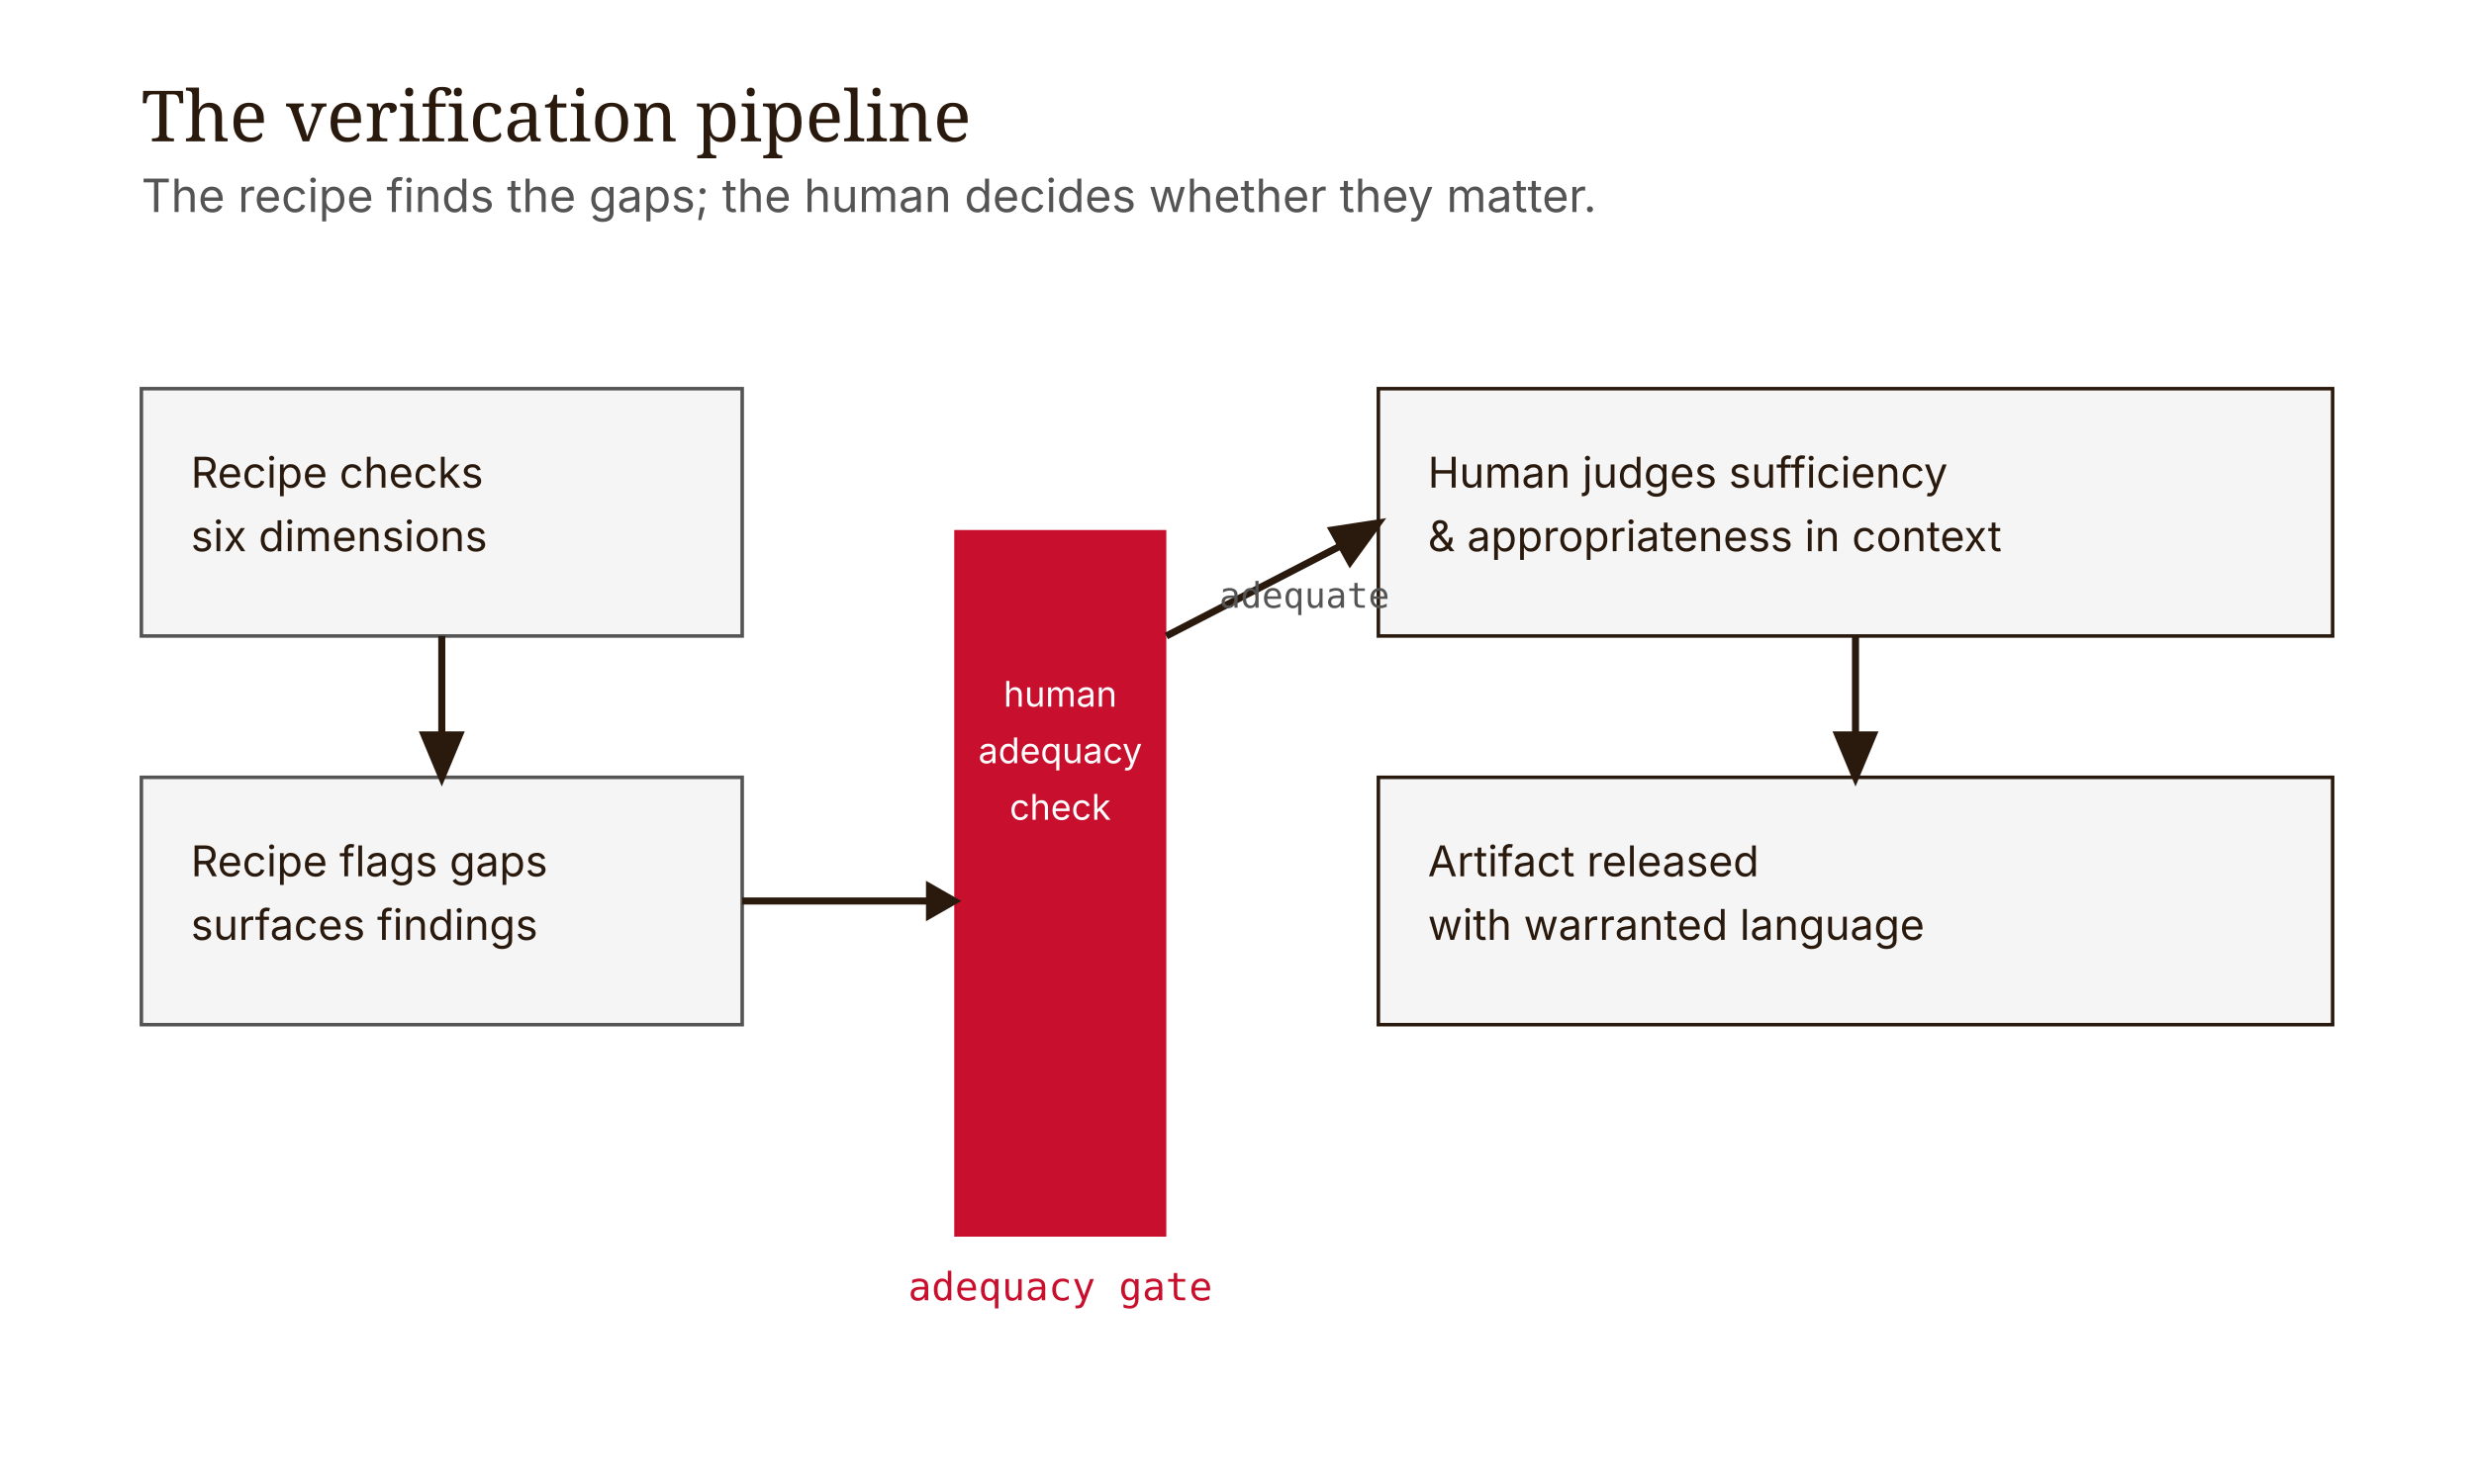
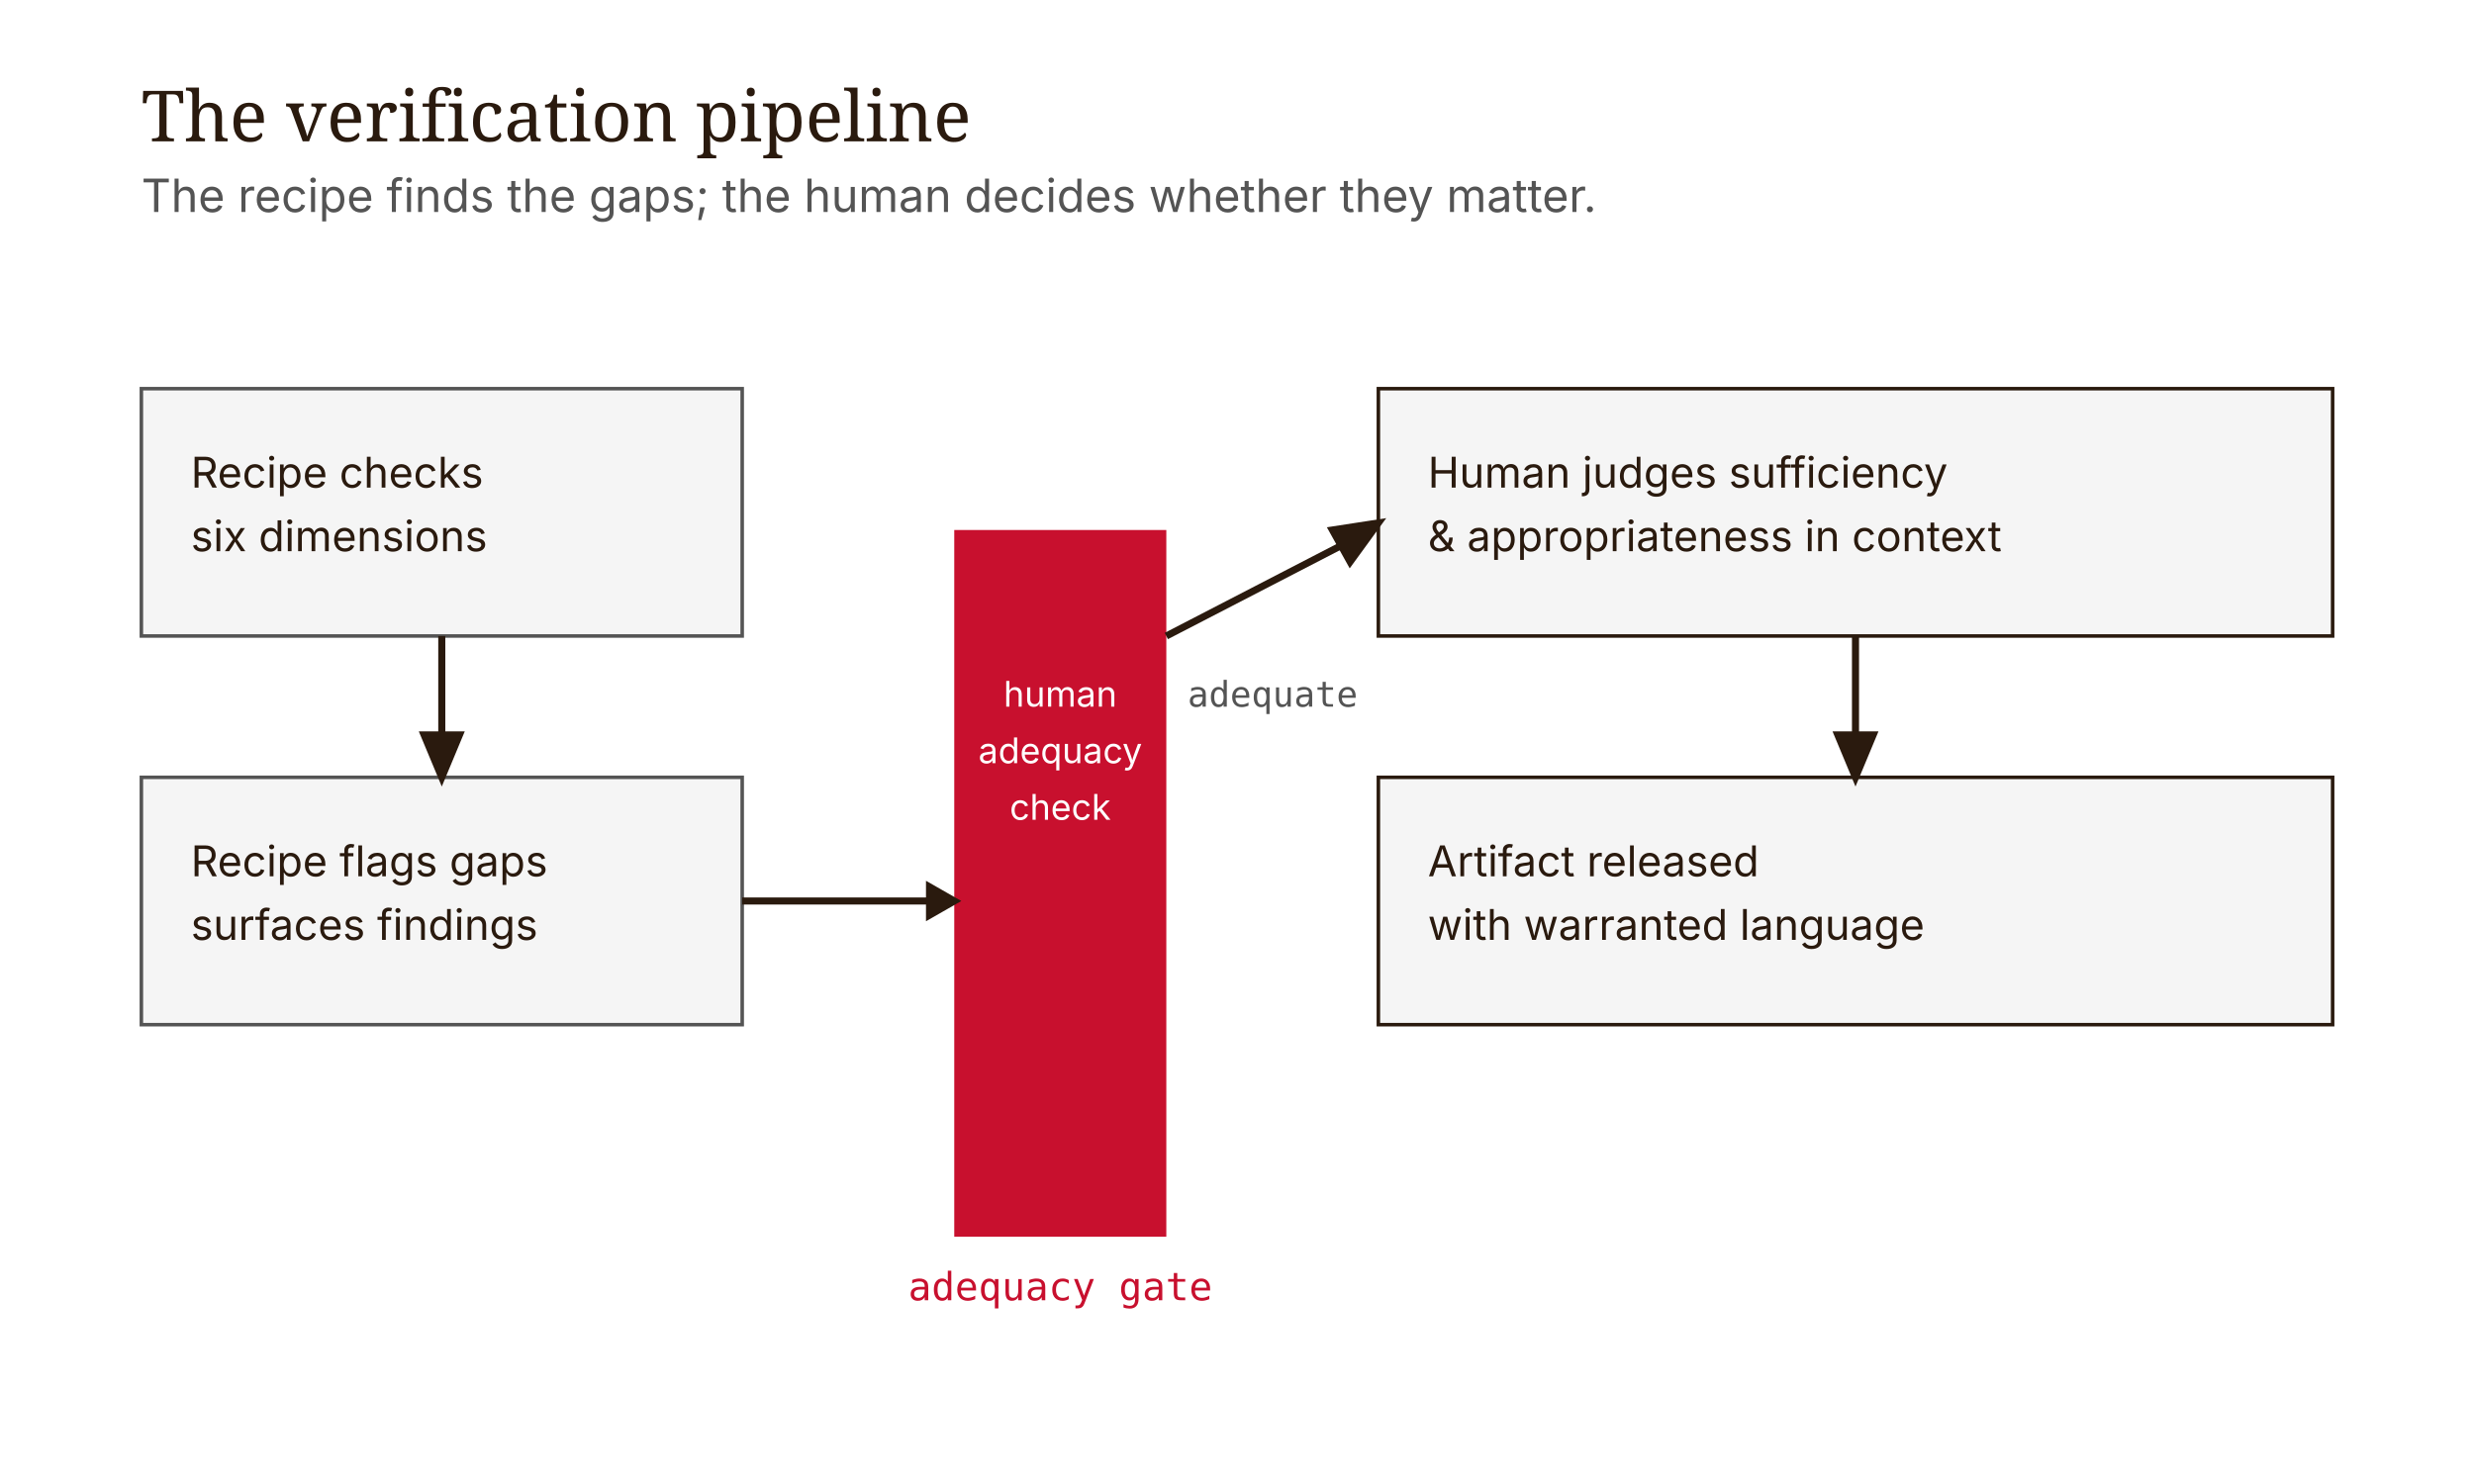
<svg xmlns="http://www.w3.org/2000/svg" viewBox="0 0 700 420" role="img" aria-labelledby="t d" font-family="'Inter', sans-serif">
  <rect width="700" height="420" fill="#FFFFFF" />
  <text x="40" y="40" font-size="20" font-family="'EB Garamond', Georgia, serif" fill="#2a1a0e">The verification pipeline</text>
  <text x="40" y="60" font-size="13" fill="#545454">The recipe finds the gaps; the human decides whether they matter.</text>
  <g font-size="12" fill="#2a1a0e">
    <rect x="40" y="110" width="170" height="70" fill="#F5F5F5" stroke="#545454" />
    <text x="54" y="138">Recipe checks</text>
    <text x="54" y="156">six dimensions</text>
    <rect x="40" y="220" width="170" height="70" fill="#F5F5F5" stroke="#545454" />
    <text x="54" y="248">Recipe flags gaps</text>
    <text x="54" y="266">surfaces findings</text>
  </g>
  <rect x="270" y="150" width="60" height="200" fill="#C8102E" />
  <text x="300" y="368" font-size="11" font-family="'JetBrains Mono', monospace" fill="#C8102E" text-anchor="middle">adequacy gate</text>
  <text x="300" y="200" font-size="10" fill="#FFFFFF" text-anchor="middle">human</text>
  <text x="300" y="216" font-size="10" fill="#FFFFFF" text-anchor="middle">adequacy</text>
  <text x="300" y="232" font-size="10" fill="#FFFFFF" text-anchor="middle">check</text>
  <g font-size="12" fill="#2a1a0e">
    <rect x="390" y="110" width="270" height="70" fill="#F5F5F5" stroke="#2a1a0e" />
    <text x="404" y="138">Human judges sufficiency</text>
    <text x="404" y="156">&amp; appropriateness in context</text>
    <rect x="390" y="220" width="270" height="70" fill="#F5F5F5" stroke="#2a1a0e" />
    <text x="404" y="248">Artifact released</text>
    <text x="404" y="266">with warranted language</text>
  </g>
  <g stroke="#2a1a0e" stroke-width="2" fill="#2a1a0e">
    <line x1="125" y1="180" x2="125" y2="218" />
    <polygon points="125,220 120,208 130,208" />
    <line x1="210" y1="255" x2="268" y2="255" />
    <polygon points="270,255 263,251 263,259" />
    <line x1="330" y1="180" x2="388" y2="150" />
    <polygon points="390,148 377,150 382,159" />
    <line x1="525" y1="180" x2="525" y2="218" />
    <polygon points="525,220 520,208 530,208" />
  </g>
-   <text x="345" y="172" font-size="10" font-family="'JetBrains Mono', monospace" fill="#545454">adequate</text>
+   <text x="336" y="200" font-size="10" font-family="'JetBrains Mono', monospace" fill="#545454">adequate</text>
</svg>
